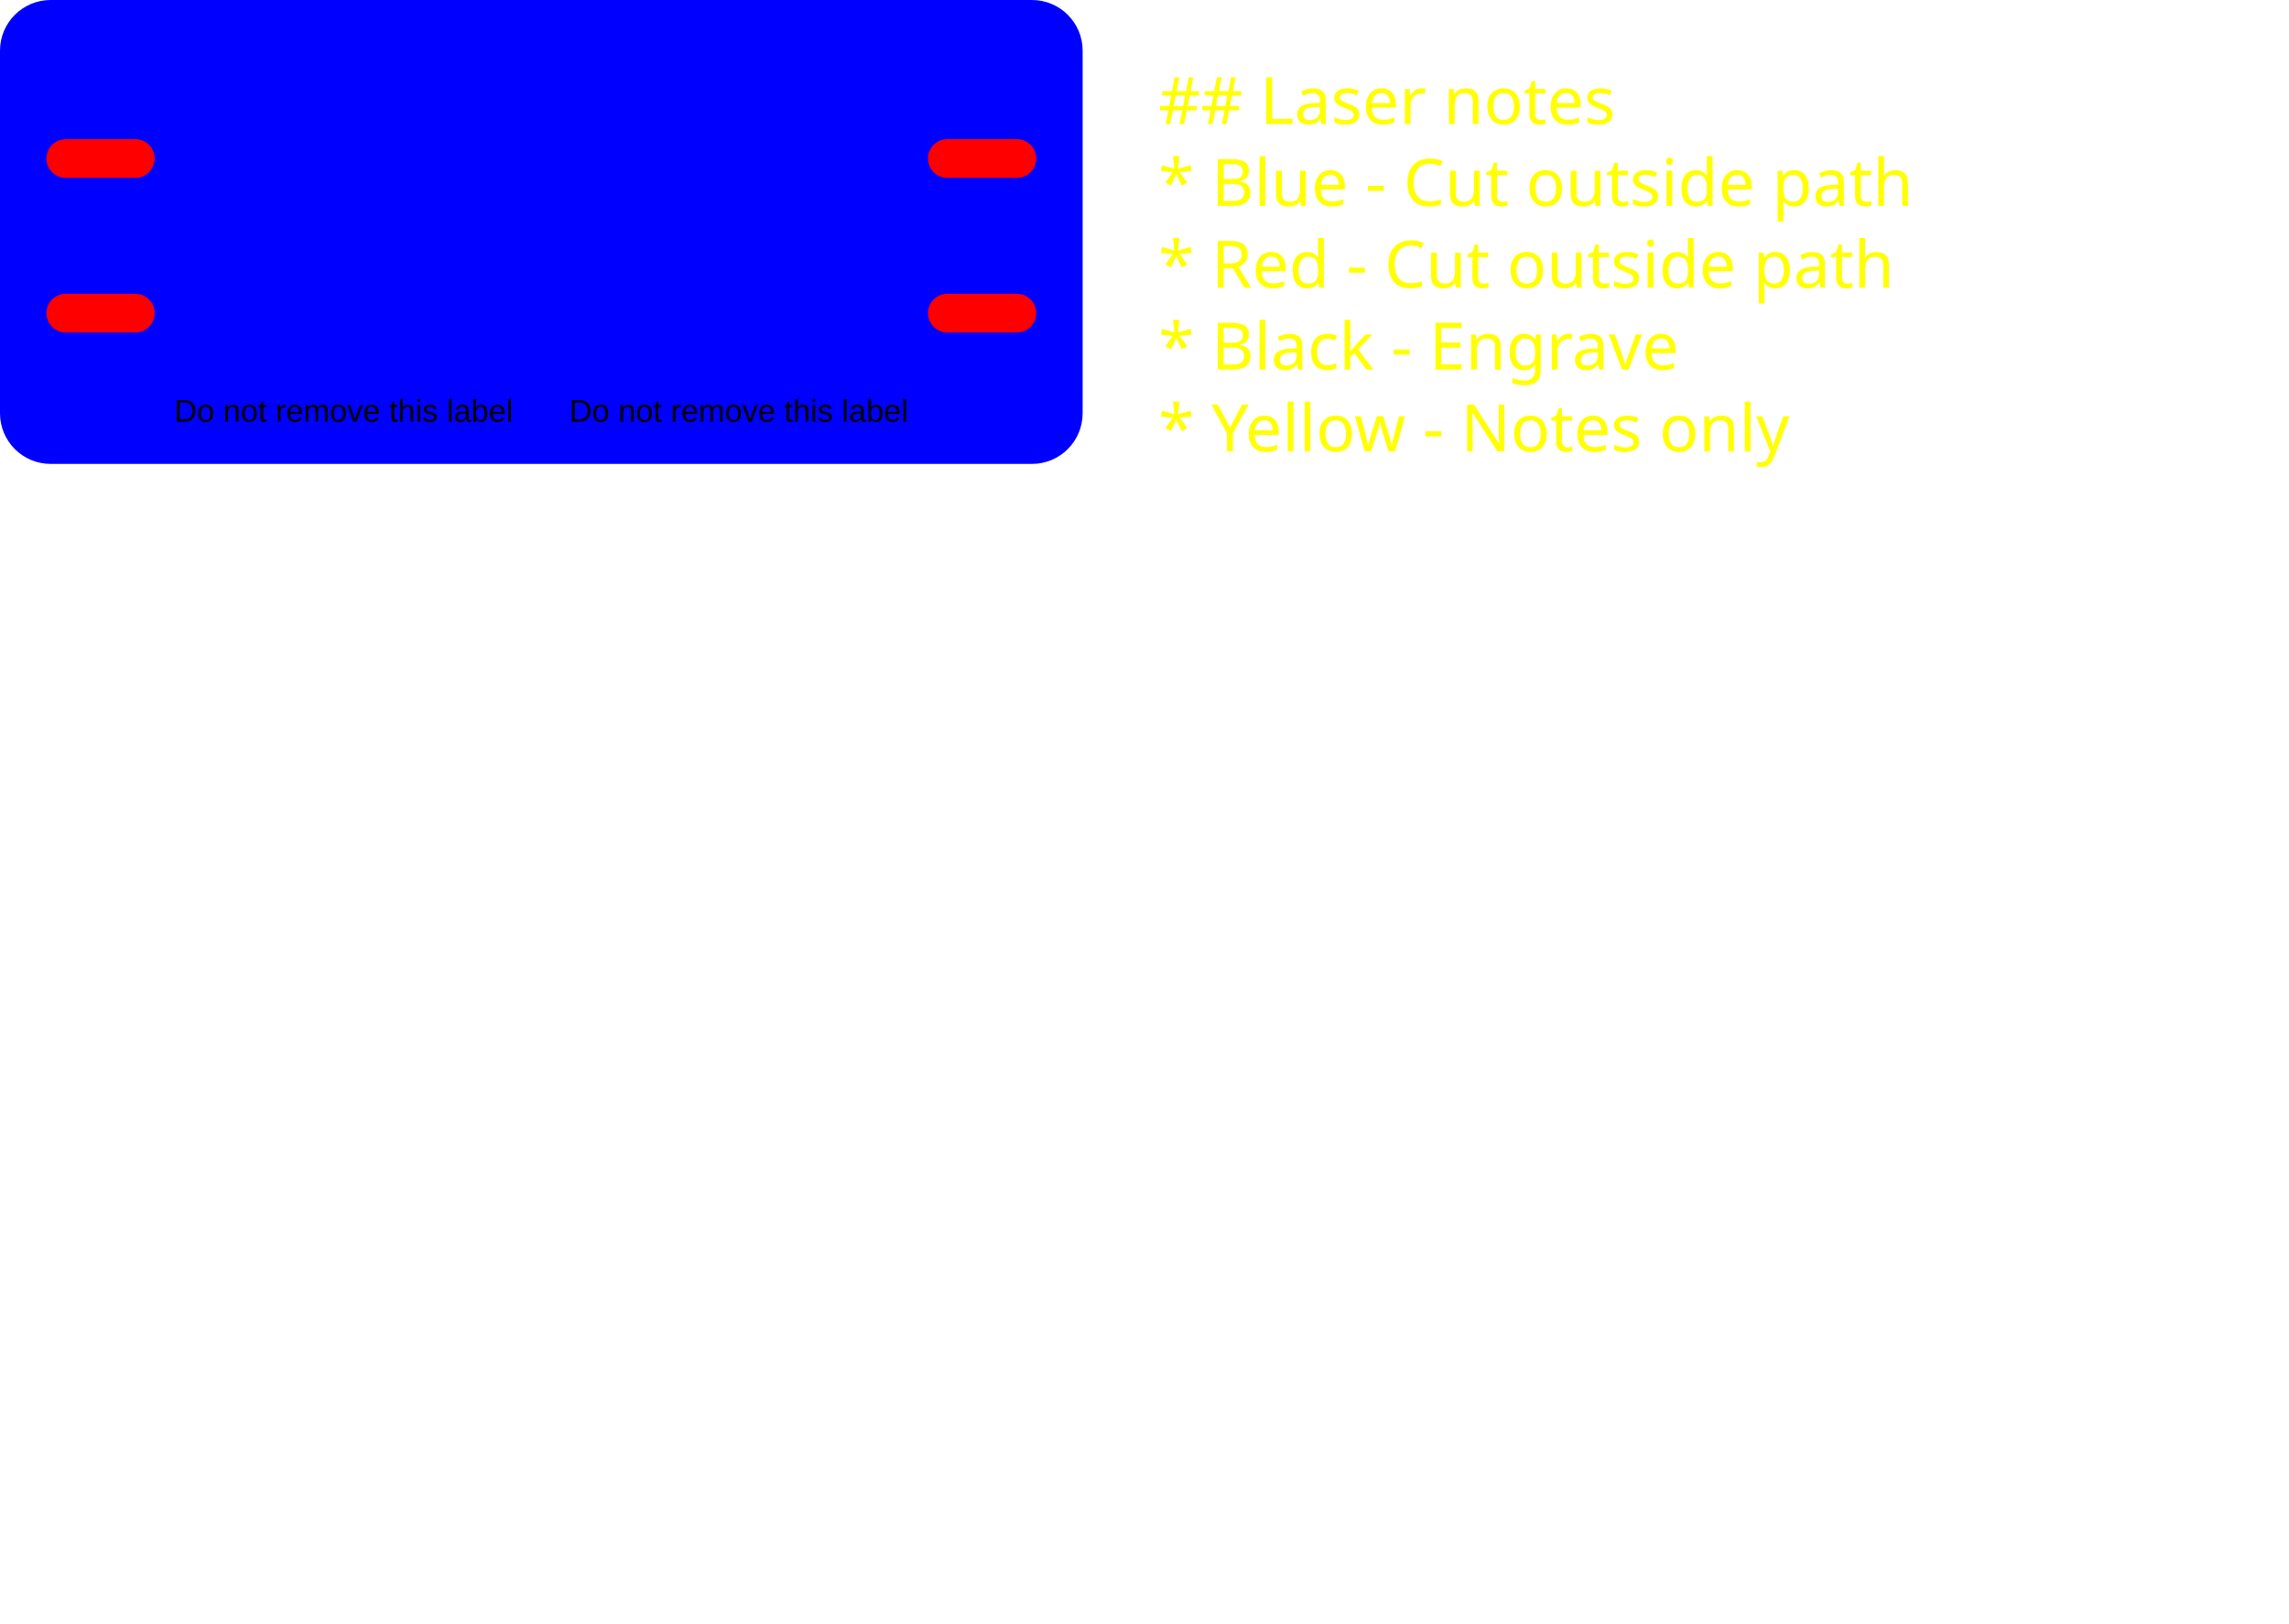
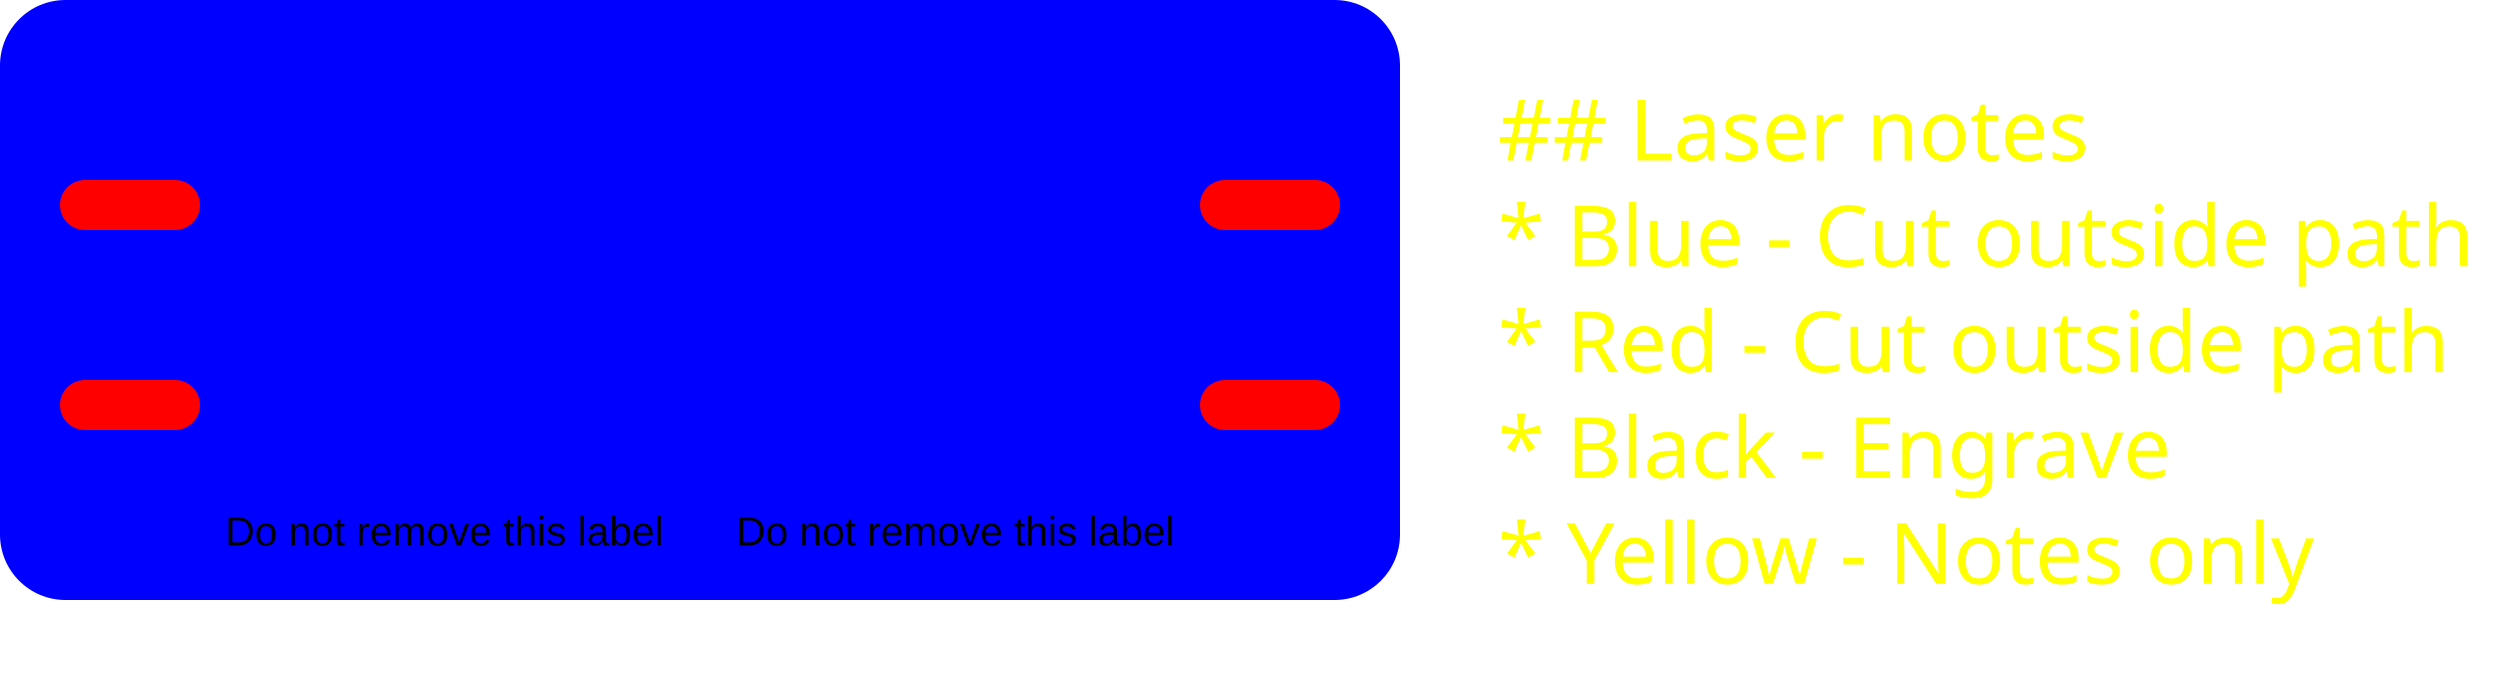
- <svg xmlns="http://www.w3.org/2000/svg" viewBox="0 0 559.37 396.85" width="148mm" height="105mm" version="1.1" id="svg75">
+ <svg xmlns="http://www.w3.org/2000/svg" viewBox="0 0 472.441 132.283" width="125mm" height="35mm" version="1.1" id="svg75">
  <defs id="defs4" />
  <g id="g5" />
  <g id="g25" />
  <g id="g45" />
  <g id="g53" />
  <g id="g73" />
  <g id="g74" />
  <g id="g75">
    <rect style="fill:#0000ff;stroke-width:4.145" id="rect75" width="264.567" height="113.386" x="0" y="0" ry="12.379" />
    <rect style="fill:#ff0000;fill-opacity:1;stroke-width:3.269" id="rect76" width="26.457" height="9.449" x="11.339" y="34.016" ry="4.724" />
    <rect style="fill:#ff0000;fill-opacity:1;stroke-width:3.269" id="rect76-3" width="26.457" height="9.449" x="11.339" y="71.811" ry="4.724" />
    <rect style="fill:#ff0000;fill-opacity:1;stroke-width:3.269" id="rect76-0" width="26.457" height="9.449" x="226.772" y="71.811" ry="4.724" />
    <rect style="fill:#ff0000;fill-opacity:1;stroke-width:3.269" id="rect76-07" width="26.457" height="9.449" x="226.772" y="34.016" ry="4.724" />
    <text x="42.577" y="103.07" style="font-size:7.68px;line-height:125%;font-family:Arial;text-anchor:start;fill:#000000" id="text4">
      <tspan dx="0" dy="0" id="tspan4" x="42.577" y="103.07">Do not remove this label</tspan>
    </text>
    <text x="180.53" y="103.07" style="font-size:7.68px;line-height:125%;font-family:Arial;text-anchor:middle;fill:#000000" id="text74">
      <tspan dx="0" dy="0" id="tspan74" x="180.53" y="103.07">Do not remove this label</tspan>
    </text>
    <text xml:space="preserve" style="font-style:normal;font-weight:normal;font-size:16px;line-height:1.25;font-family:sans-serif;fill:#ffff00;fill-opacity:1;stroke:none;stroke-width:1" x="283.065" y="30.322" id="text11445">
      <tspan id="tspan11443" style="font-size:16px;fill:#ffff00;stroke-width:1" x="283.065" y="30.322">## Laser notes</tspan>
      <tspan style="font-size:16px;fill:#ffff00;stroke-width:1" x="283.065" y="50.322" id="tspan11449">* Blue - Cut outside path</tspan>
      <tspan style="font-size:16px;fill:#ffff00;stroke-width:1" x="283.065" y="70.322" id="tspan11453">* Red - Cut outside path</tspan>
      <tspan style="font-size:16px;fill:#ffff00;stroke-width:1" x="283.065" y="90.322" id="tspan77">* Black - Engrave</tspan>
      <tspan style="font-size:16px;fill:#ffff00;stroke-width:1" x="283.065" y="110.322" id="tspan11455">* Yellow - Notes only</tspan>
    </text>
  </g>
</svg>
